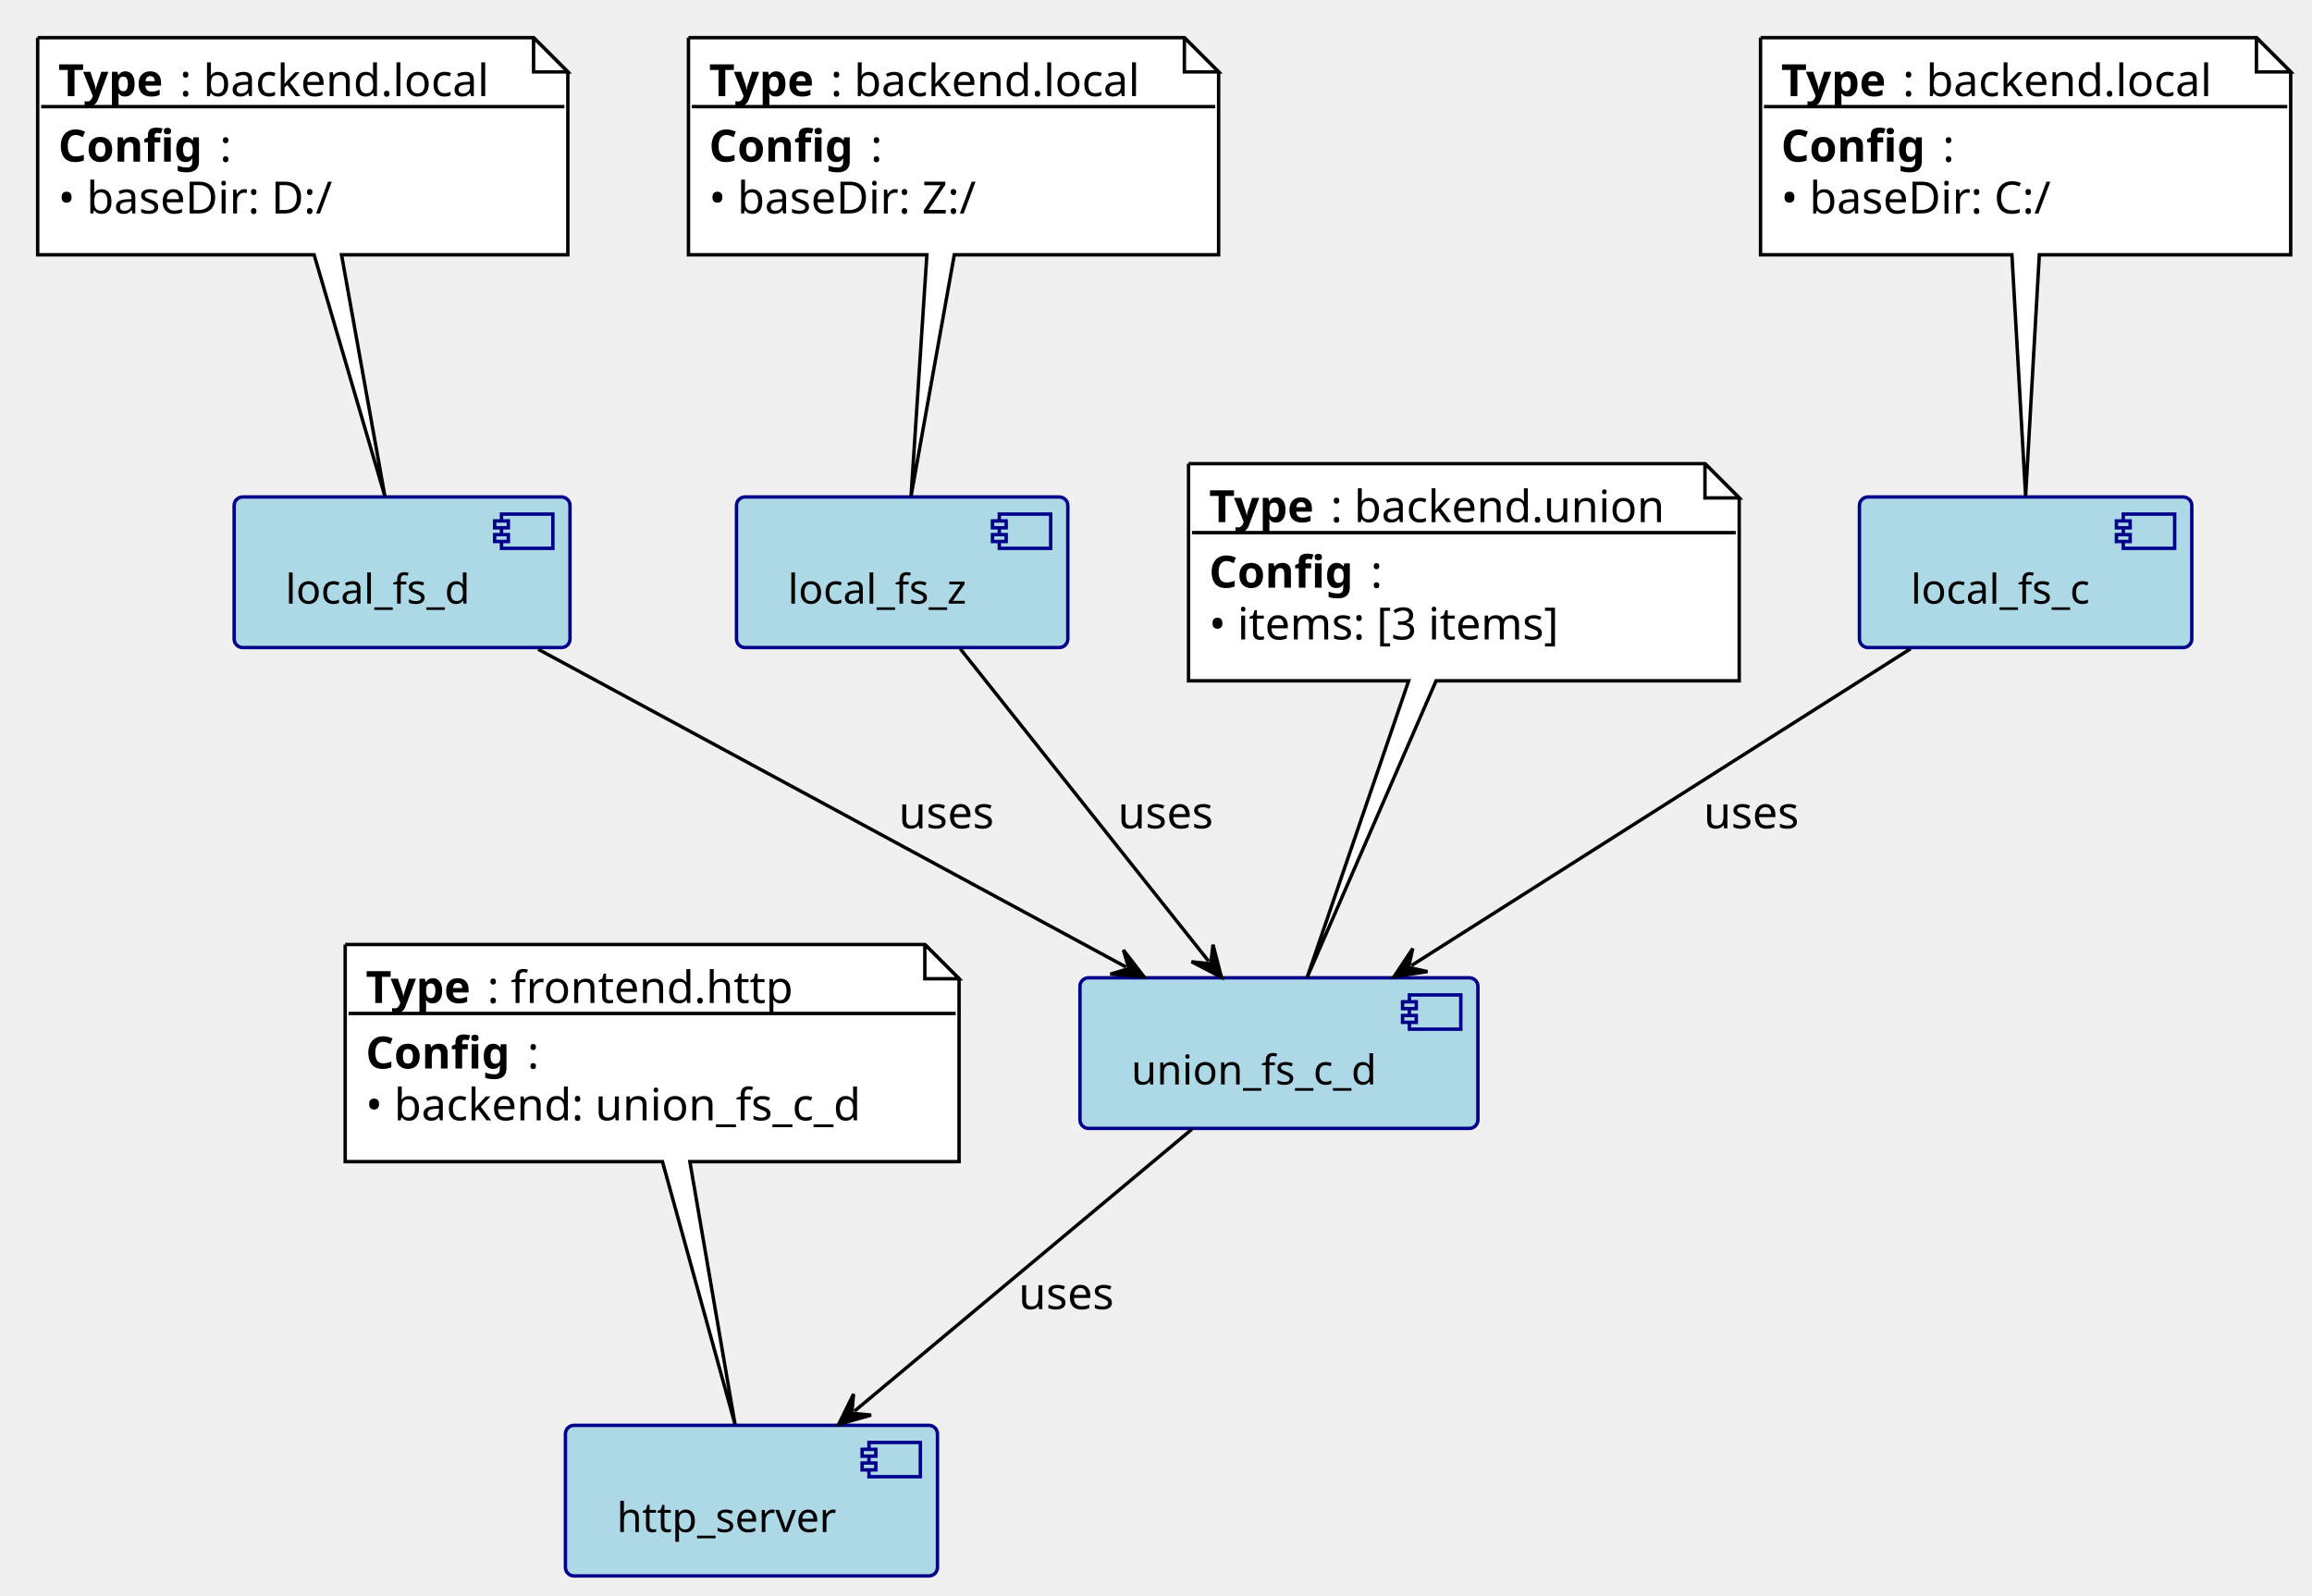
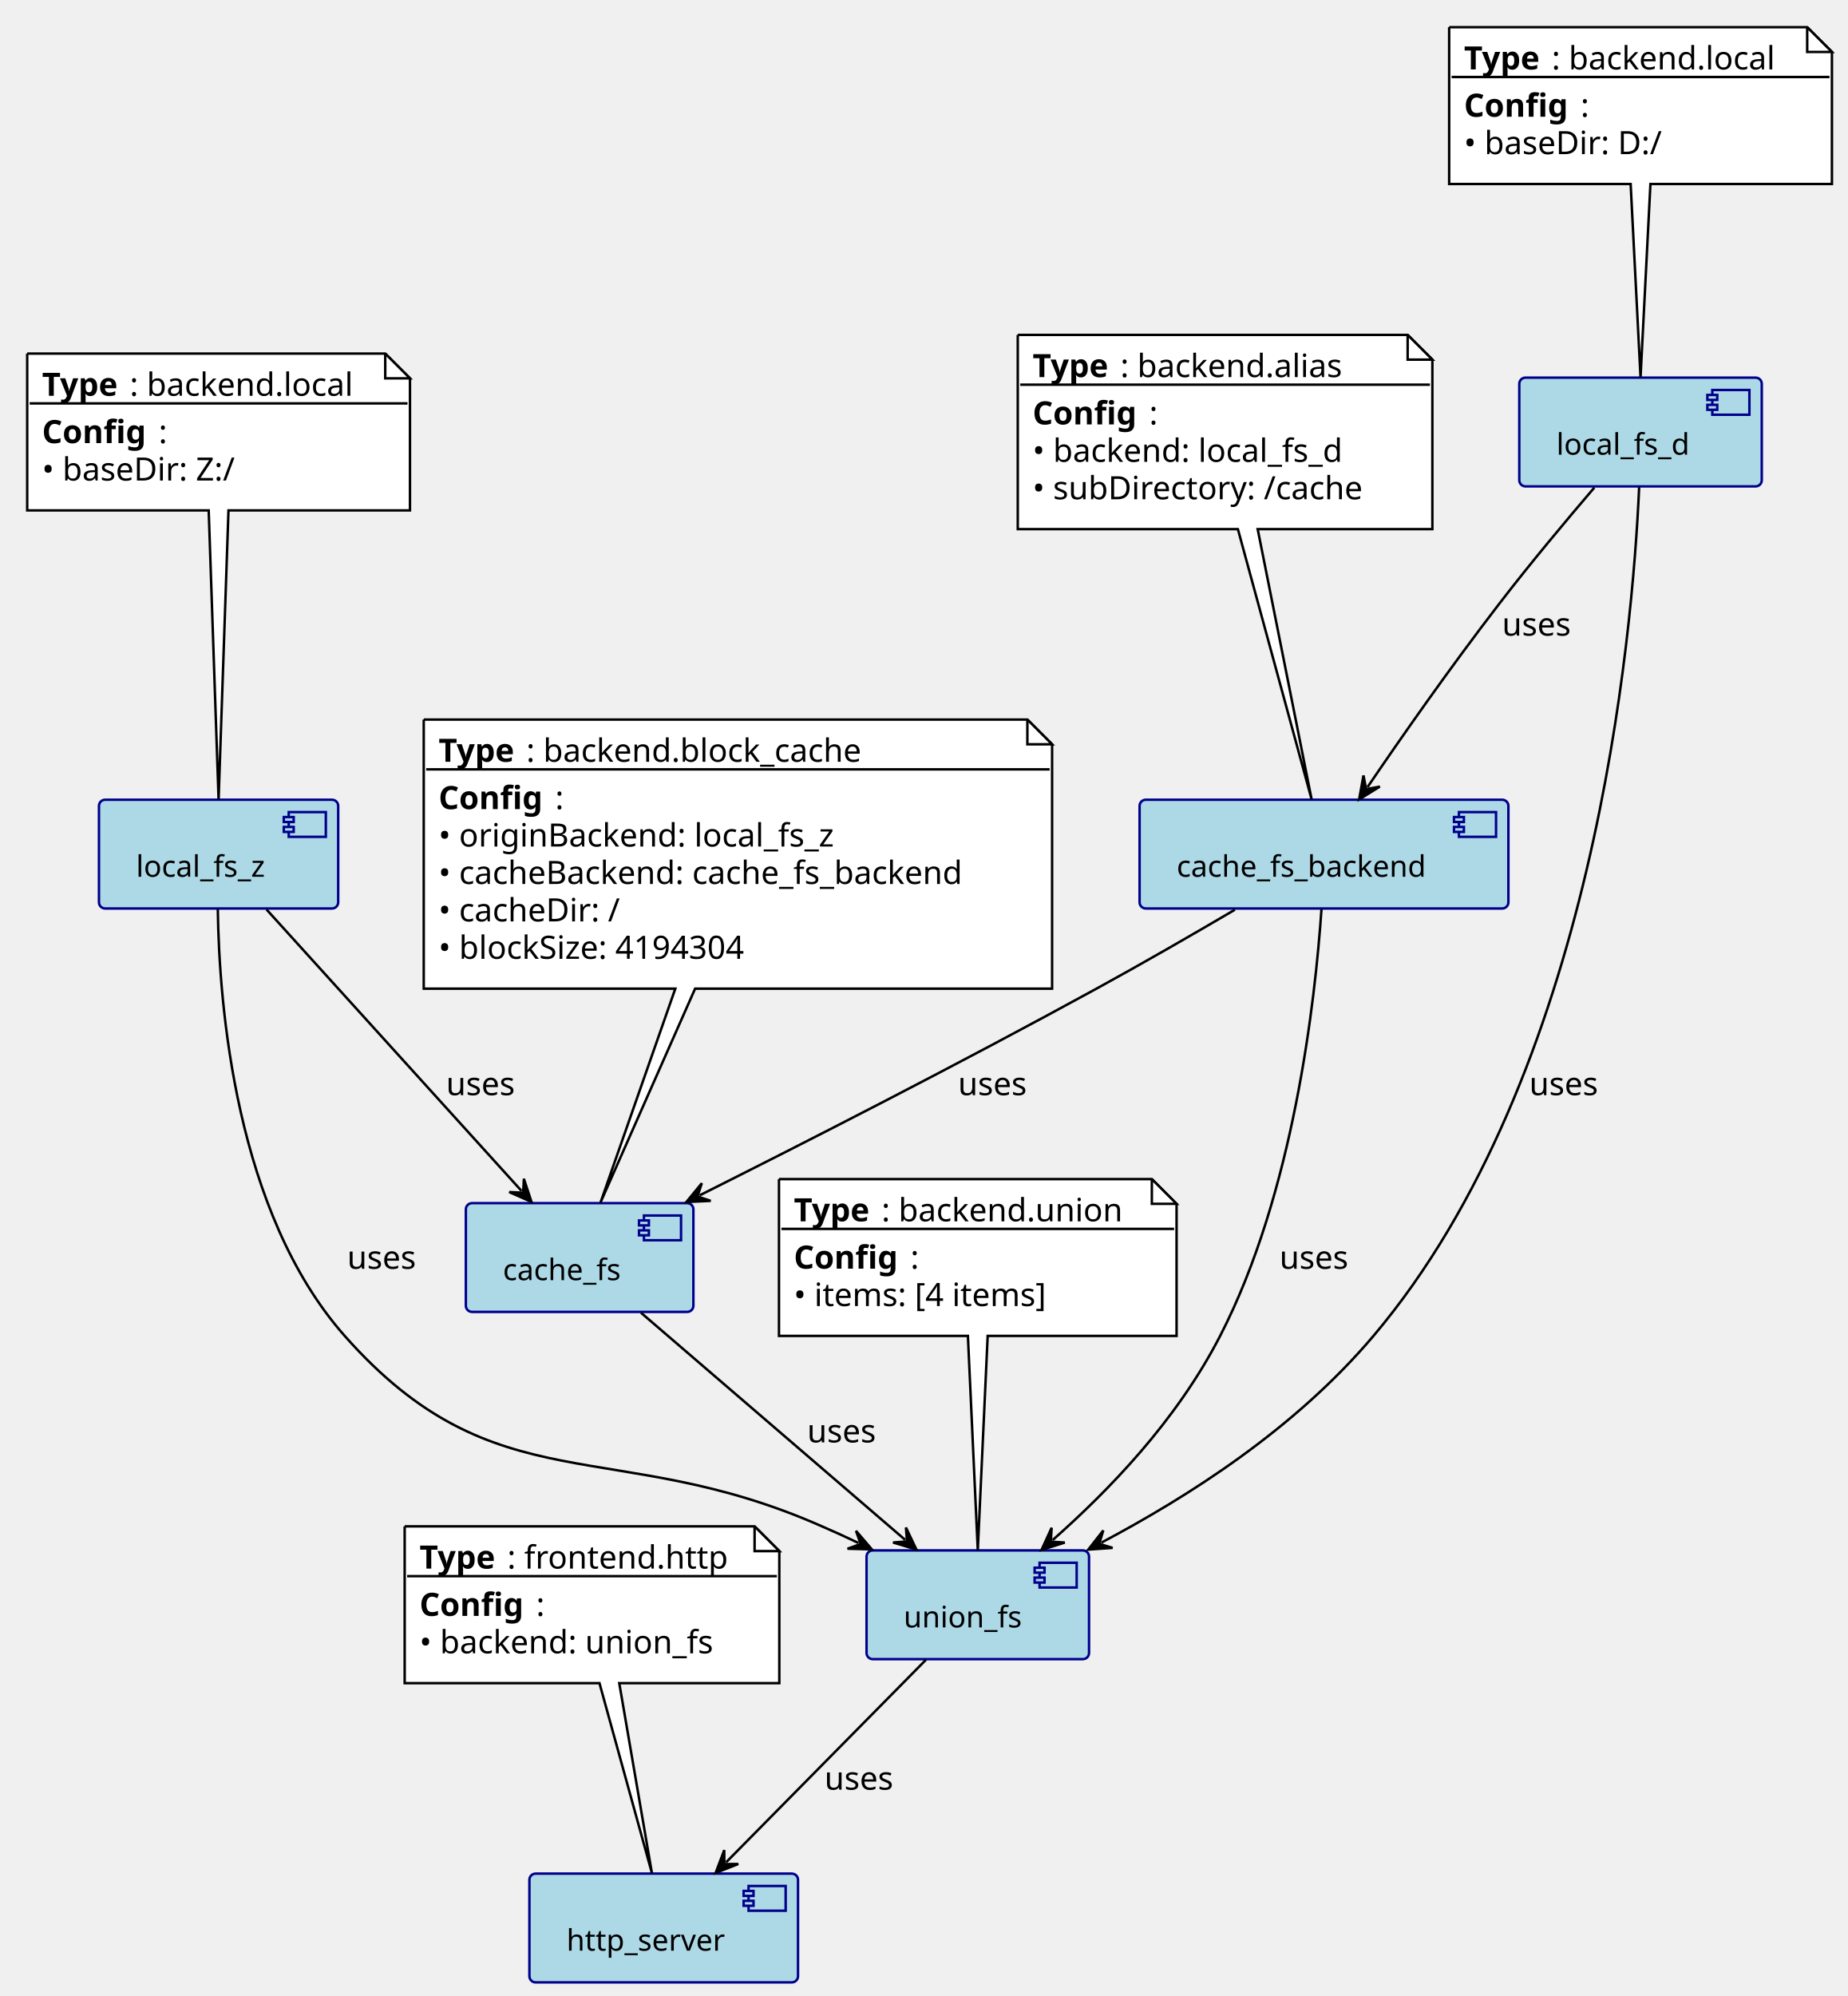
- <svg xmlns="http://www.w3.org/2000/svg" contentStyleType="text/css" data-diagram-type="DESCRIPTION" height="466px" preserveAspectRatio="none" style="width:675px;height:466px;background:#FFFFFF;" version="1.1" viewBox="0 0 675 466" width="675px" zoomAndPan="magnify">
+ <svg xmlns="http://www.w3.org/2000/svg" contentStyleType="text/css" data-diagram-type="DESCRIPTION" height="807px" preserveAspectRatio="none" style="width:747px;height:807px;background:#FFFFFF;" version="1.1" viewBox="0 0 747 807" width="747px" zoomAndPan="magnify">
  <defs />
  <g>
-     <g class="entity" data-entity="local_fs_c" data-source-line="10" data-uid="ent0002" id="entity_local_fs_c">
-       <rect fill="#ADD8E6" height="43.969" rx="2.5" ry="2.5" style="stroke:#00008B;stroke-width:1;" width="97.035" x="542.87" y="145.11" />
-       <rect fill="#ADD8E6" height="10" style="stroke:#00008B;stroke-width:1;" width="15" x="619.905" y="150.11" />
-       <rect fill="#ADD8E6" height="2" style="stroke:#00008B;stroke-width:1;" width="4" x="617.905" y="152.11" />
-       <rect fill="#ADD8E6" height="2" style="stroke:#00008B;stroke-width:1;" width="4" x="617.905" y="156.11" />
-       <text fill="#000000" font-family="Verdana" font-size="12" lengthAdjust="spacing" textLength="57.035" x="557.87" y="176.249">local_fs_c</text>
+     <g class="entity" data-entity="local_fs_d" data-source-line="10" data-uid="ent0002" id="entity_local_fs_d">
+       <rect fill="#ADD8E6" height="43.969" rx="2.5" ry="2.5" style="stroke:#00008B;stroke-width:1;" width="98.055" x="614.36" y="152.68" />
+       <rect fill="#ADD8E6" height="10" style="stroke:#00008B;stroke-width:1;" width="15" x="692.415" y="157.68" />
+       <rect fill="#ADD8E6" height="2" style="stroke:#00008B;stroke-width:1;" width="4" x="690.415" y="159.68" />
+       <rect fill="#ADD8E6" height="2" style="stroke:#00008B;stroke-width:1;" width="4" x="690.415" y="163.68" />
+       <text fill="#000000" font-family="Verdana" font-size="12" lengthAdjust="spacing" textLength="58.055" x="629.36" y="183.819">local_fs_d</text>
    </g>
    <g class="entity" data-entity="GMN3" data-source-line="12" data-uid="ent0004" id="entity_GMN3">
-       <path d="M514,11 L514,74.398 A0,0 0 0 0 514,74.398 L587.39,74.398 L591.39,144.85 L595.39,74.398 L668.783,74.398 A0,0 0 0 0 668.783,74.398 L668.783,21 L658.783,11 L514,11 A0,0 0 0 0 514,11" fill="#FFFFFF" style="stroke:#000000;stroke-width:1;" />
-       <path d="M658.783,11 L658.783,21 L668.783,21 L658.783,11" fill="#FFFFFF" style="stroke:#000000;stroke-width:1;" />
-       <text fill="#000000" font-family="Verdana" font-size="13" font-weight="bold" lengthAdjust="spacing" textLength="35.464" x="520" y="28.067">Type</text>
-       <text fill="#000000" font-family="Verdana" font-size="13" lengthAdjust="spacing" textLength="98.319" x="555.464" y="28.067">: backend.local</text>
-       <line style="stroke:#000000;stroke-width:1;" x1="515" x2="667.783" y1="31.133" y2="31.133" />
-       <text fill="#000000" font-family="Verdana" font-size="13" font-weight="bold" lengthAdjust="spacing" textLength="47.144" x="520" y="47.2">Config</text>
-       <text fill="#000000" font-family="Verdana" font-size="13" lengthAdjust="spacing" textLength="4.38" x="567.144" y="47.2">:</text>
-       <text fill="#000000" font-family="Verdana" font-size="13" lengthAdjust="spacing" textLength="88.106" x="520" y="62.333">• baseDir: C:/</text>
+       <path d="M586,11 L586,74.398 A0,0 0 0 0 586,74.398 L659.39,74.398 L663.39,152.53 L667.39,74.398 L740.783,74.398 A0,0 0 0 0 740.783,74.398 L740.783,21 L730.783,11 L586,11 A0,0 0 0 0 586,11" fill="#FFFFFF" style="stroke:#000000;stroke-width:1;" />
+       <path d="M730.783,11 L730.783,21 L740.783,21 L730.783,11" fill="#FFFFFF" style="stroke:#000000;stroke-width:1;" />
+       <text fill="#000000" font-family="Verdana" font-size="13" font-weight="bold" lengthAdjust="spacing" textLength="35.464" x="592" y="28.067">Type</text>
+       <text fill="#000000" font-family="Verdana" font-size="13" lengthAdjust="spacing" textLength="98.319" x="627.464" y="28.067">: backend.local</text>
+       <line style="stroke:#000000;stroke-width:1;" x1="587" x2="739.783" y1="31.133" y2="31.133" />
+       <text fill="#000000" font-family="Verdana" font-size="13" font-weight="bold" lengthAdjust="spacing" textLength="47.144" x="592" y="47.2">Config</text>
+       <text fill="#000000" font-family="Verdana" font-size="13" lengthAdjust="spacing" textLength="4.38" x="639.144" y="47.2">:</text>
+       <text fill="#000000" font-family="Verdana" font-size="13" lengthAdjust="spacing" textLength="89.039" x="592" y="62.333">• baseDir: D:/</text>
    </g>
-     <g class="entity" data-entity="local_fs_d" data-source-line="18" data-uid="ent0006" id="entity_local_fs_d">
-       <rect fill="#ADD8E6" height="43.969" rx="2.5" ry="2.5" style="stroke:#00008B;stroke-width:1;" width="98.055" x="68.36" y="145.11" />
-       <rect fill="#ADD8E6" height="10" style="stroke:#00008B;stroke-width:1;" width="15" x="146.415" y="150.11" />
-       <rect fill="#ADD8E6" height="2" style="stroke:#00008B;stroke-width:1;" width="4" x="144.415" y="152.11" />
-       <rect fill="#ADD8E6" height="2" style="stroke:#00008B;stroke-width:1;" width="4" x="144.415" y="156.11" />
-       <text fill="#000000" font-family="Verdana" font-size="12" lengthAdjust="spacing" textLength="58.055" x="83.36" y="176.249">local_fs_d</text>
+     <g class="entity" data-entity="cache_fs_backend" data-source-line="18" data-uid="ent0006" id="entity_cache_fs_backend">
+       <rect fill="#ADD8E6" height="43.969" rx="2.5" ry="2.5" style="stroke:#00008B;stroke-width:1;" width="149.137" x="460.82" y="323.34" />
+       <rect fill="#ADD8E6" height="10" style="stroke:#00008B;stroke-width:1;" width="15" x="589.957" y="328.34" />
+       <rect fill="#ADD8E6" height="2" style="stroke:#00008B;stroke-width:1;" width="4" x="587.957" y="330.34" />
+       <rect fill="#ADD8E6" height="2" style="stroke:#00008B;stroke-width:1;" width="4" x="587.957" y="334.34" />
+       <text fill="#000000" font-family="Verdana" font-size="12" lengthAdjust="spacing" textLength="109.137" x="475.82" y="354.479">cache_fs_backend</text>
    </g>
    <g class="entity" data-entity="GMN7" data-source-line="20" data-uid="ent0008" id="entity_GMN7">
-       <path d="M11,11 L11,74.398 A0,0 0 0 0 11,74.398 L91.71,74.398 L112.36,144.85 L99.71,74.398 L165.783,74.398 A0,0 0 0 0 165.783,74.398 L165.783,21 L155.783,11 L11,11 A0,0 0 0 0 11,11" fill="#FFFFFF" style="stroke:#000000;stroke-width:1;" />
-       <path d="M155.783,11 L155.783,21 L165.783,21 L155.783,11" fill="#FFFFFF" style="stroke:#000000;stroke-width:1;" />
-       <text fill="#000000" font-family="Verdana" font-size="13" font-weight="bold" lengthAdjust="spacing" textLength="35.464" x="17" y="28.067">Type</text>
-       <text fill="#000000" font-family="Verdana" font-size="13" lengthAdjust="spacing" textLength="98.319" x="52.464" y="28.067">: backend.local</text>
-       <line style="stroke:#000000;stroke-width:1;" x1="12" x2="164.783" y1="31.133" y2="31.133" />
-       <text fill="#000000" font-family="Verdana" font-size="13" font-weight="bold" lengthAdjust="spacing" textLength="47.144" x="17" y="47.2">Config</text>
-       <text fill="#000000" font-family="Verdana" font-size="13" lengthAdjust="spacing" textLength="4.38" x="64.144" y="47.2">:</text>
-       <text fill="#000000" font-family="Verdana" font-size="13" lengthAdjust="spacing" textLength="89.039" x="17" y="62.333">• baseDir: D:/</text>
+       <path d="M411.56,135.4 L411.56,213.931 A0,0 0 0 0 411.56,213.931 L500.57,213.931 L530.4,323.28 L508.57,213.931 L579.216,213.931 A0,0 0 0 0 579.216,213.931 L579.216,145.4 L569.216,135.4 L411.56,135.4 A0,0 0 0 0 411.56,135.4" fill="#FFFFFF" style="stroke:#000000;stroke-width:1;" />
+       <path d="M569.216,135.4 L569.216,145.4 L579.216,145.4 L569.216,135.4" fill="#FFFFFF" style="stroke:#000000;stroke-width:1;" />
+       <text fill="#000000" font-family="Verdana" font-size="13" font-weight="bold" lengthAdjust="spacing" textLength="35.464" x="417.56" y="152.467">Type</text>
+       <text fill="#000000" font-family="Verdana" font-size="13" lengthAdjust="spacing" textLength="97.957" x="453.024" y="152.467">: backend.alias</text>
+       <line style="stroke:#000000;stroke-width:1;" x1="412.56" x2="578.216" y1="155.533" y2="155.533" />
+       <text fill="#000000" font-family="Verdana" font-size="13" font-weight="bold" lengthAdjust="spacing" textLength="47.144" x="417.56" y="171.6">Config</text>
+       <text fill="#000000" font-family="Verdana" font-size="13" lengthAdjust="spacing" textLength="4.38" x="464.704" y="171.6">:</text>
+       <text fill="#000000" font-family="Verdana" font-size="13" lengthAdjust="spacing" textLength="138.588" x="417.56" y="186.732">• backend: local_fs_d</text>
+       <text fill="#000000" font-family="Verdana" font-size="13" lengthAdjust="spacing" textLength="146.656" x="417.56" y="201.865">• subDirectory: /cache</text>
    </g>
-     <g class="entity" data-entity="local_fs_z" data-source-line="26" data-uid="ent0010" id="entity_local_fs_z">
-       <rect fill="#ADD8E6" height="43.969" rx="2.5" ry="2.5" style="stroke:#00008B;stroke-width:1;" width="96.736" x="215.02" y="145.11" />
-       <rect fill="#ADD8E6" height="10" style="stroke:#00008B;stroke-width:1;" width="15" x="291.756" y="150.11" />
-       <rect fill="#ADD8E6" height="2" style="stroke:#00008B;stroke-width:1;" width="4" x="289.756" y="152.11" />
-       <rect fill="#ADD8E6" height="2" style="stroke:#00008B;stroke-width:1;" width="4" x="289.756" y="156.11" />
-       <text fill="#000000" font-family="Verdana" font-size="12" lengthAdjust="spacing" textLength="56.736" x="230.02" y="176.249">local_fs_z</text>
+     <g class="entity" data-entity="local_fs_z" data-source-line="27" data-uid="ent0010" id="entity_local_fs_z">
+       <rect fill="#ADD8E6" height="43.969" rx="2.5" ry="2.5" style="stroke:#00008B;stroke-width:1;" width="96.736" x="40.02" y="323.34" />
+       <rect fill="#ADD8E6" height="10" style="stroke:#00008B;stroke-width:1;" width="15" x="116.756" y="328.34" />
+       <rect fill="#ADD8E6" height="2" style="stroke:#00008B;stroke-width:1;" width="4" x="114.756" y="330.34" />
+       <rect fill="#ADD8E6" height="2" style="stroke:#00008B;stroke-width:1;" width="4" x="114.756" y="334.34" />
+       <text fill="#000000" font-family="Verdana" font-size="12" lengthAdjust="spacing" textLength="56.736" x="55.02" y="354.479">local_fs_z</text>
    </g>
-     <g class="entity" data-entity="GMN11" data-source-line="28" data-uid="ent0012" id="entity_GMN11">
-       <path d="M201,11 L201,74.398 A0,0 0 0 0 201,74.398 L270.61,74.398 L265.99,144.85 L278.61,74.398 L355.783,74.398 A0,0 0 0 0 355.783,74.398 L355.783,21 L345.783,11 L201,11 A0,0 0 0 0 201,11" fill="#FFFFFF" style="stroke:#000000;stroke-width:1;" />
-       <path d="M345.783,11 L345.783,21 L355.783,21 L345.783,11" fill="#FFFFFF" style="stroke:#000000;stroke-width:1;" />
-       <text fill="#000000" font-family="Verdana" font-size="13" font-weight="bold" lengthAdjust="spacing" textLength="35.464" x="207" y="28.067">Type</text>
-       <text fill="#000000" font-family="Verdana" font-size="13" lengthAdjust="spacing" textLength="98.319" x="242.464" y="28.067">: backend.local</text>
-       <line style="stroke:#000000;stroke-width:1;" x1="202" x2="354.783" y1="31.133" y2="31.133" />
-       <text fill="#000000" font-family="Verdana" font-size="13" font-weight="bold" lengthAdjust="spacing" textLength="47.144" x="207" y="47.2">Config</text>
-       <text fill="#000000" font-family="Verdana" font-size="13" lengthAdjust="spacing" textLength="4.38" x="254.144" y="47.2">:</text>
-       <text fill="#000000" font-family="Verdana" font-size="13" lengthAdjust="spacing" textLength="87.934" x="207" y="62.333">• baseDir: Z:/</text>
+     <g class="entity" data-entity="GMN11" data-source-line="29" data-uid="ent0012" id="entity_GMN11">
+       <path d="M11,142.96 L11,206.358 A0,0 0 0 0 11,206.358 L84.39,206.358 L88.39,323.19 L92.39,206.358 L165.783,206.358 A0,0 0 0 0 165.783,206.358 L165.783,152.96 L155.783,142.96 L11,142.96 A0,0 0 0 0 11,142.96" fill="#FFFFFF" style="stroke:#000000;stroke-width:1;" />
+       <path d="M155.783,142.96 L155.783,152.96 L165.783,152.96 L155.783,142.96" fill="#FFFFFF" style="stroke:#000000;stroke-width:1;" />
+       <text fill="#000000" font-family="Verdana" font-size="13" font-weight="bold" lengthAdjust="spacing" textLength="35.464" x="17" y="160.027">Type</text>
+       <text fill="#000000" font-family="Verdana" font-size="13" lengthAdjust="spacing" textLength="98.319" x="52.464" y="160.027">: backend.local</text>
+       <line style="stroke:#000000;stroke-width:1;" x1="12" x2="164.783" y1="163.093" y2="163.093" />
+       <text fill="#000000" font-family="Verdana" font-size="13" font-weight="bold" lengthAdjust="spacing" textLength="47.144" x="17" y="179.16">Config</text>
+       <text fill="#000000" font-family="Verdana" font-size="13" lengthAdjust="spacing" textLength="4.38" x="64.144" y="179.16">:</text>
+       <text fill="#000000" font-family="Verdana" font-size="13" lengthAdjust="spacing" textLength="87.934" x="17" y="194.292">• baseDir: Z:/</text>
    </g>
-     <g class="entity" data-entity="union_fs_c_d" data-source-line="34" data-uid="ent0014" id="entity_union_fs_c_d">
-       <rect fill="#ADD8E6" height="43.969" rx="2.5" ry="2.5" style="stroke:#00008B;stroke-width:1;" width="116.184" x="315.3" y="285.51" />
-       <rect fill="#ADD8E6" height="10" style="stroke:#00008B;stroke-width:1;" width="15" x="411.484" y="290.51" />
-       <rect fill="#ADD8E6" height="2" style="stroke:#00008B;stroke-width:1;" width="4" x="409.484" y="292.51" />
-       <rect fill="#ADD8E6" height="2" style="stroke:#00008B;stroke-width:1;" width="4" x="409.484" y="296.51" />
-       <text fill="#000000" font-family="Verdana" font-size="12" lengthAdjust="spacing" textLength="76.184" x="330.3" y="316.649">union_fs_c_d</text>
+     <g class="entity" data-entity="cache_fs" data-source-line="35" data-uid="ent0014" id="entity_cache_fs">
+       <rect fill="#ADD8E6" height="43.969" rx="2.5" ry="2.5" style="stroke:#00008B;stroke-width:1;" width="92.014" x="188.38" y="486.44" />
+       <rect fill="#ADD8E6" height="10" style="stroke:#00008B;stroke-width:1;" width="15" x="260.394" y="491.44" />
+       <rect fill="#ADD8E6" height="2" style="stroke:#00008B;stroke-width:1;" width="4" x="258.394" y="493.44" />
+       <rect fill="#ADD8E6" height="2" style="stroke:#00008B;stroke-width:1;" width="4" x="258.394" y="497.44" />
+       <text fill="#000000" font-family="Verdana" font-size="12" lengthAdjust="spacing" textLength="52.014" x="203.38" y="517.579">cache_fs</text>
    </g>
-     <g class="entity" data-entity="GMN15" data-source-line="36" data-uid="ent0016" id="entity_GMN15">
-       <path d="M347,135.39 L347,198.788 A0,0 0 0 0 347,198.788 L411.27,198.788 L381.62,285.41 L419.27,198.788 L507.775,198.788 A0,0 0 0 0 507.775,198.788 L507.775,145.39 L497.775,135.39 L347,135.39 A0,0 0 0 0 347,135.39" fill="#FFFFFF" style="stroke:#000000;stroke-width:1;" />
-       <path d="M497.775,135.39 L497.775,145.39 L507.775,145.39 L497.775,135.39" fill="#FFFFFF" style="stroke:#000000;stroke-width:1;" />
-       <text fill="#000000" font-family="Verdana" font-size="13" font-weight="bold" lengthAdjust="spacing" textLength="35.464" x="353" y="152.457">Type</text>
-       <text fill="#000000" font-family="Verdana" font-size="13" lengthAdjust="spacing" textLength="104.311" x="388.464" y="152.457">: backend.union</text>
-       <line style="stroke:#000000;stroke-width:1;" x1="348" x2="506.775" y1="155.523" y2="155.523" />
-       <text fill="#000000" font-family="Verdana" font-size="13" font-weight="bold" lengthAdjust="spacing" textLength="47.144" x="353" y="171.59">Config</text>
-       <text fill="#000000" font-family="Verdana" font-size="13" lengthAdjust="spacing" textLength="4.38" x="400.144" y="171.59">:</text>
-       <text fill="#000000" font-family="Verdana" font-size="13" lengthAdjust="spacing" textLength="115.147" x="353" y="186.722">• items: [3 items]</text>
+     <g class="entity" data-entity="GMN15" data-source-line="37" data-uid="ent0016" id="entity_GMN15">
+       <path d="M171.35,290.93 L171.35,399.727 A0,0 0 0 0 171.35,399.727 L273.08,399.727 L242.83,486.19 L281.08,399.727 L425.442,399.727 A0,0 0 0 0 425.442,399.727 L425.442,300.93 L415.442,290.93 L171.35,290.93 A0,0 0 0 0 171.35,290.93" fill="#FFFFFF" style="stroke:#000000;stroke-width:1;" />
+       <path d="M415.442,290.93 L415.442,300.93 L425.442,300.93 L415.442,290.93" fill="#FFFFFF" style="stroke:#000000;stroke-width:1;" />
+       <text fill="#000000" font-family="Verdana" font-size="13" font-weight="bold" lengthAdjust="spacing" textLength="35.464" x="177.35" y="307.997">Type</text>
+       <text fill="#000000" font-family="Verdana" font-size="13" lengthAdjust="spacing" textLength="147.519" x="212.814" y="307.997">: backend.block_cache</text>
+       <line style="stroke:#000000;stroke-width:1;" x1="172.35" x2="424.442" y1="311.063" y2="311.063" />
+       <text fill="#000000" font-family="Verdana" font-size="13" font-weight="bold" lengthAdjust="spacing" textLength="47.144" x="177.35" y="327.13">Config</text>
+       <text fill="#000000" font-family="Verdana" font-size="13" lengthAdjust="spacing" textLength="4.38" x="224.494" y="327.13">:</text>
+       <text fill="#000000" font-family="Verdana" font-size="13" lengthAdjust="spacing" textLength="174.84" x="177.35" y="342.262">• originBackend: local_fs_z</text>
+       <text fill="#000000" font-family="Verdana" font-size="13" lengthAdjust="spacing" textLength="233.092" x="177.35" y="357.395">• cacheBackend: cache_fs_backend</text>
+       <text fill="#000000" font-family="Verdana" font-size="13" lengthAdjust="spacing" textLength="82.158" x="177.35" y="372.528">• cacheDir: /</text>
+       <text fill="#000000" font-family="Verdana" font-size="13" lengthAdjust="spacing" textLength="139.388" x="177.35" y="387.661">• blockSize: 4194304</text>
    </g>
-     <g class="entity" data-entity="http_server" data-source-line="42" data-uid="ent0018" id="entity_http_server">
-       <rect fill="#ADD8E6" height="43.969" rx="2.5" ry="2.5" style="stroke:#00008B;stroke-width:1;" width="108.619" x="165.08" y="416.19" />
-       <rect fill="#ADD8E6" height="10" style="stroke:#00008B;stroke-width:1;" width="15" x="253.699" y="421.19" />
-       <rect fill="#ADD8E6" height="2" style="stroke:#00008B;stroke-width:1;" width="4" x="251.699" y="423.19" />
-       <rect fill="#ADD8E6" height="2" style="stroke:#00008B;stroke-width:1;" width="4" x="251.699" y="427.19" />
-       <text fill="#000000" font-family="Verdana" font-size="12" lengthAdjust="spacing" textLength="68.619" x="180.08" y="447.329">http_server</text>
+     <g class="entity" data-entity="union_fs" data-source-line="46" data-uid="ent0018" id="entity_union_fs">
+       <rect fill="#ADD8E6" height="43.969" rx="2.5" ry="2.5" style="stroke:#00008B;stroke-width:1;" width="89.969" x="350.41" y="626.84" />
+       <rect fill="#ADD8E6" height="10" style="stroke:#00008B;stroke-width:1;" width="15" x="420.379" y="631.84" />
+       <rect fill="#ADD8E6" height="2" style="stroke:#00008B;stroke-width:1;" width="4" x="418.379" y="633.84" />
+       <rect fill="#ADD8E6" height="2" style="stroke:#00008B;stroke-width:1;" width="4" x="418.379" y="637.84" />
+       <text fill="#000000" font-family="Verdana" font-size="12" lengthAdjust="spacing" textLength="49.969" x="365.41" y="657.979">union_fs</text>
    </g>
-     <g class="entity" data-entity="GMN19" data-source-line="44" data-uid="ent0020" id="entity_GMN19">
-       <path d="M100.78,275.79 L100.78,339.188 A0,0 0 0 0 100.78,339.188 L193.41,339.188 L214.61,415.97 L201.41,339.188 L280.008,339.188 A0,0 0 0 0 280.008,339.188 L280.008,285.79 L270.008,275.79 L100.78,275.79 A0,0 0 0 0 100.78,275.79" fill="#FFFFFF" style="stroke:#000000;stroke-width:1;" />
-       <path d="M270.008,275.79 L270.008,285.79 L280.008,285.79 L270.008,275.79" fill="#FFFFFF" style="stroke:#000000;stroke-width:1;" />
-       <text fill="#000000" font-family="Verdana" font-size="13" font-weight="bold" lengthAdjust="spacing" textLength="35.464" x="106.78" y="292.857">Type</text>
-       <text fill="#000000" font-family="Verdana" font-size="13" lengthAdjust="spacing" textLength="95.031" x="142.244" y="292.857">: frontend.http</text>
-       <line style="stroke:#000000;stroke-width:1;" x1="101.78" x2="279.008" y1="295.923" y2="295.923" />
-       <text fill="#000000" font-family="Verdana" font-size="13" font-weight="bold" lengthAdjust="spacing" textLength="47.144" x="106.78" y="311.99">Config</text>
-       <text fill="#000000" font-family="Verdana" font-size="13" lengthAdjust="spacing" textLength="4.38" x="153.924" y="311.99">:</text>
-       <text fill="#000000" font-family="Verdana" font-size="13" lengthAdjust="spacing" textLength="158.228" x="106.78" y="327.123">• backend: union_fs_c_d</text>
+     <g class="entity" data-entity="GMN19" data-source-line="48" data-uid="ent0020" id="entity_GMN19">
+       <path d="M315,476.72 L315,540.118 A0,0 0 0 0 315,540.118 L391.39,540.118 L395.39,626.74 L399.39,540.118 L475.775,540.118 A0,0 0 0 0 475.775,540.118 L475.775,486.72 L465.775,476.72 L315,476.72 A0,0 0 0 0 315,476.72" fill="#FFFFFF" style="stroke:#000000;stroke-width:1;" />
+       <path d="M465.775,476.72 L465.775,486.72 L475.775,486.72 L465.775,476.72" fill="#FFFFFF" style="stroke:#000000;stroke-width:1;" />
+       <text fill="#000000" font-family="Verdana" font-size="13" font-weight="bold" lengthAdjust="spacing" textLength="35.464" x="321" y="493.787">Type</text>
+       <text fill="#000000" font-family="Verdana" font-size="13" lengthAdjust="spacing" textLength="104.311" x="356.464" y="493.787">: backend.union</text>
+       <line style="stroke:#000000;stroke-width:1;" x1="316" x2="474.775" y1="496.853" y2="496.853" />
+       <text fill="#000000" font-family="Verdana" font-size="13" font-weight="bold" lengthAdjust="spacing" textLength="47.144" x="321" y="512.92">Config</text>
+       <text fill="#000000" font-family="Verdana" font-size="13" lengthAdjust="spacing" textLength="4.38" x="368.144" y="512.92">:</text>
+       <text fill="#000000" font-family="Verdana" font-size="13" lengthAdjust="spacing" textLength="115.147" x="321" y="528.053">• items: [4 items]</text>
    </g>
-     <g class="link" data-entity-1="local_fs_c" data-entity-2="union_fs_c_d" data-source-line="51" data-uid="lnk22" id="link_local_fs_c_union_fs_c_d">
-       <path d="M557.81,189.42 C516.84,215.42 453.066,255.914 412.076,281.934" fill="none" id="local_fs_c-to-union_fs_c_d" style="stroke:#000000;stroke-width:1;" />
-       <polygon fill="#000000" points="407.01,285.15,416.752,283.704,411.231,282.47,412.465,276.95,407.01,285.15" style="stroke:#000000;stroke-width:1;" />
-       <text fill="#000000" font-family="Verdana" font-size="13" lengthAdjust="spacing" textLength="29.783" x="497.39" y="241.857">uses</text>
+     <g class="entity" data-entity="http_server" data-source-line="54" data-uid="ent0022" id="entity_http_server">
+       <rect fill="#ADD8E6" height="43.969" rx="2.5" ry="2.5" style="stroke:#00008B;stroke-width:1;" width="108.619" x="214.08" y="757.52" />
+       <rect fill="#ADD8E6" height="10" style="stroke:#00008B;stroke-width:1;" width="15" x="302.699" y="762.52" />
+       <rect fill="#ADD8E6" height="2" style="stroke:#00008B;stroke-width:1;" width="4" x="300.699" y="764.52" />
+       <rect fill="#ADD8E6" height="2" style="stroke:#00008B;stroke-width:1;" width="4" x="300.699" y="768.52" />
+       <text fill="#000000" font-family="Verdana" font-size="12" lengthAdjust="spacing" textLength="68.619" x="229.08" y="788.659">http_server</text>
    </g>
-     <g class="link" data-entity-1="local_fs_d" data-entity-2="union_fs_c_d" data-source-line="52" data-uid="lnk23" id="link_local_fs_d_union_fs_c_d">
-       <path d="M157.11,189.57 C205.28,215.61 280.702,256.376 328.722,282.346" fill="none" id="local_fs_d-to-union_fs_c_d" style="stroke:#000000;stroke-width:1;" />
-       <polygon fill="#000000" points="334,285.2,327.986,277.4,329.602,282.822,324.181,284.437,334,285.2" style="stroke:#000000;stroke-width:1;" />
-       <text fill="#000000" font-family="Verdana" font-size="13" lengthAdjust="spacing" textLength="29.783" x="262.39" y="241.857">uses</text>
+     <g class="entity" data-entity="GMN23" data-source-line="56" data-uid="ent0024" id="entity_GMN23">
+       <path d="M163.64,617.12 L163.64,680.518 A0,0 0 0 0 163.64,680.518 L242.41,680.518 L263.61,757.3 L250.41,680.518 L315.135,680.518 A0,0 0 0 0 315.135,680.518 L315.135,627.12 L305.135,617.12 L163.64,617.12 A0,0 0 0 0 163.64,617.12" fill="#FFFFFF" style="stroke:#000000;stroke-width:1;" />
+       <path d="M305.135,617.12 L305.135,627.12 L315.135,627.12 L305.135,617.12" fill="#FFFFFF" style="stroke:#000000;stroke-width:1;" />
+       <text fill="#000000" font-family="Verdana" font-size="13" font-weight="bold" lengthAdjust="spacing" textLength="35.464" x="169.64" y="634.187">Type</text>
+       <text fill="#000000" font-family="Verdana" font-size="13" lengthAdjust="spacing" textLength="95.031" x="205.104" y="634.187">: frontend.http</text>
+       <line style="stroke:#000000;stroke-width:1;" x1="164.64" x2="314.135" y1="637.253" y2="637.253" />
+       <text fill="#000000" font-family="Verdana" font-size="13" font-weight="bold" lengthAdjust="spacing" textLength="47.144" x="169.64" y="653.32">Config</text>
+       <text fill="#000000" font-family="Verdana" font-size="13" lengthAdjust="spacing" textLength="4.38" x="216.784" y="653.32">:</text>
+       <text fill="#000000" font-family="Verdana" font-size="13" lengthAdjust="spacing" textLength="129.829" x="169.64" y="668.452">• backend: union_fs</text>
    </g>
-     <g class="link" data-entity-1="local_fs_z" data-entity-2="union_fs_c_d" data-source-line="53" data-uid="lnk24" id="link_local_fs_z_union_fs_c_d">
-       <path d="M280.34,189.42 C301.07,215.5 332.216,254.683 352.876,280.673" fill="none" id="local_fs_z-to-union_fs_c_d" style="stroke:#000000;stroke-width:1;" />
-       <polygon fill="#000000" points="356.61,285.37,354.141,275.836,353.499,281.456,347.878,280.814,356.61,285.37" style="stroke:#000000;stroke-width:1;" />
-       <text fill="#000000" font-family="Verdana" font-size="13" lengthAdjust="spacing" textLength="29.783" x="326.39" y="241.857">uses</text>
+     <g class="link" data-entity-1="local_fs_d" data-entity-2="cache_fs_backend" data-source-line="63" data-uid="lnk26" id="link_local_fs_d_cache_fs_backend">
+       <path d="M644.71,197.13 C633.36,210.39 618.72,227.89 606.39,243.93 C585.83,270.66 566.976,297.68 552.976,318.25" fill="none" id="local_fs_d-to-cache_fs_backend" style="stroke:#000000;stroke-width:1;" />
+       <polygon fill="#000000" points="549.6,323.21,557.971,318.02,552.413,319.077,551.357,313.519,549.6,323.21" style="stroke:#000000;stroke-width:1;" />
+       <text fill="#000000" font-family="Verdana" font-size="13" lengthAdjust="spacing" textLength="29.783" x="607.39" y="256.997">uses</text>
    </g>
-     <g class="link" data-entity-1="union_fs_c_d" data-entity-2="http_server" data-source-line="54" data-uid="lnk25" id="link_union_fs_c_d_http_server">
-       <path d="M347.96,329.74 C319.43,353.58 278.015,388.193 249.465,412.043" fill="none" id="union_fs_c_d-to-http_server" style="stroke:#000000;stroke-width:1;" />
-       <polygon fill="#000000" points="244.86,415.89,254.332,413.19,248.697,412.685,249.203,407.05,244.86,415.89" style="stroke:#000000;stroke-width:1;" />
-       <text fill="#000000" font-family="Verdana" font-size="13" lengthAdjust="spacing" textLength="29.783" x="297.39" y="382.257">uses</text>
+     <g class="link" data-entity-1="local_fs_z" data-entity-2="cache_fs" data-source-line="64" data-uid="lnk27" id="link_local_fs_z_cache_fs">
+       <path d="M107.78,367.72 C135.7,398.53 182.921,450.634 210.891,481.494" fill="none" id="local_fs_z-to-cache_fs" style="stroke:#000000;stroke-width:1;" />
+       <polygon fill="#000000" points="214.92,485.94,211.84,476.585,211.562,482.235,205.912,481.958,214.92,485.94" style="stroke:#000000;stroke-width:1;" />
+       <text fill="#000000" font-family="Verdana" font-size="13" lengthAdjust="spacing" textLength="29.783" x="180.39" y="442.787">uses</text>
+     </g>
+     <g class="link" data-entity-1="cache_fs_backend" data-entity-2="cache_fs" data-source-line="65" data-uid="lnk28" id="link_cache_fs_backend_cache_fs">
+       <path d="M499.36,367.8 C482.48,377.72 462.02,389.53 443.39,399.72 C386.64,430.79 325.413,461.981 282.913,483.291" fill="none" id="cache_fs_backend-to-cache_fs" style="stroke:#000000;stroke-width:1;" />
+       <polygon fill="#000000" points="277.55,485.98,287.388,485.522,282.02,483.739,283.802,478.37,277.55,485.98" style="stroke:#000000;stroke-width:1;" />
+       <text fill="#000000" font-family="Verdana" font-size="13" lengthAdjust="spacing" textLength="29.783" x="387.39" y="442.787">uses</text>
+     </g>
+     <g class="link" data-entity-1="local_fs_d" data-entity-2="union_fs" data-source-line="66" data-uid="lnk29" id="link_local_fs_d_union_fs">
+       <path d="M662.83,196.92 C660.15,257.68 644.65,434.54 555.39,540.12 C523.5,577.84 480.55,605.038 445.37,623.698" fill="none" id="local_fs_d-to-union_fs" style="stroke:#000000;stroke-width:1;" />
+       <polygon fill="#000000" points="440.07,626.51,449.895,625.827,444.487,624.167,446.147,618.759,440.07,626.51" style="stroke:#000000;stroke-width:1;" />
+       <text fill="#000000" font-family="Verdana" font-size="13" lengthAdjust="spacing" textLength="29.783" x="618.39" y="442.787">uses</text>
+     </g>
+     <g class="link" data-entity-1="local_fs_z" data-entity-2="union_fs" data-source-line="67" data-uid="lnk30" id="link_local_fs_z_union_fs">
+       <path d="M88.07,367.53 C88.61,406.53 95.25,490.22 139.39,540.12 C200.58,609.29 247.94,579.76 332.39,617.12 C338.96,620.03 340.424,620.637 347.134,623.837" fill="none" id="local_fs_z-to-union_fs" style="stroke:#000000;stroke-width:1;" />
+       <polygon fill="#000000" points="352.55,626.42,346.148,618.936,348.037,624.268,342.705,626.156,352.55,626.42" style="stroke:#000000;stroke-width:1;" />
+       <text fill="#000000" font-family="Verdana" font-size="13" lengthAdjust="spacing" textLength="29.783" x="140.39" y="512.987">uses</text>
+     </g>
+     <g class="link" data-entity-1="cache_fs_backend" data-entity-2="union_fs" data-source-line="68" data-uid="lnk31" id="link_cache_fs_backend_union_fs">
+       <path d="M534.37,367.61 C531.84,404.63 523.12,482.44 493.39,540.12 C475.56,574.73 448.212,602.692 425.662,622.662" fill="none" id="cache_fs_backend-to-union_fs" style="stroke:#000000;stroke-width:1;" />
+       <polygon fill="#000000" points="421.17,626.64,430.56,623.668,424.913,623.325,425.256,617.679,421.17,626.64" style="stroke:#000000;stroke-width:1;" />
+       <text fill="#000000" font-family="Verdana" font-size="13" lengthAdjust="spacing" textLength="29.783" x="517.39" y="512.987">uses</text>
+     </g>
+     <g class="link" data-entity-1="cache_fs" data-entity-2="union_fs" data-source-line="69" data-uid="lnk32" id="link_cache_fs_union_fs">
+       <path d="M259.2,530.75 C289.45,556.75 335.74,596.549 366.01,622.569" fill="none" id="cache_fs-to-union_fs" style="stroke:#000000;stroke-width:1;" />
+       <polygon fill="#000000" points="370.56,626.48,366.342,617.58,366.768,623.221,361.127,623.647,370.56,626.48" style="stroke:#000000;stroke-width:1;" />
+       <text fill="#000000" font-family="Verdana" font-size="13" lengthAdjust="spacing" textLength="29.783" x="326.39" y="583.187">uses</text>
+     </g>
+     <g class="link" data-entity-1="union_fs" data-entity-2="http_server" data-source-line="70" data-uid="lnk33" id="link_union_fs_http_server">
+       <path d="M374.42,671.07 C350.89,694.91 317.156,729.101 293.606,752.951" fill="none" id="union_fs-to-http_server" style="stroke:#000000;stroke-width:1;" />
+       <polygon fill="#000000" points="289.39,757.22,298.56,753.626,292.903,753.662,292.867,748.005,289.39,757.22" style="stroke:#000000;stroke-width:1;" />
+       <text fill="#000000" font-family="Verdana" font-size="13" lengthAdjust="spacing" textLength="29.783" x="333.39" y="723.587">uses</text>
    </g>
  </g>
</svg>
